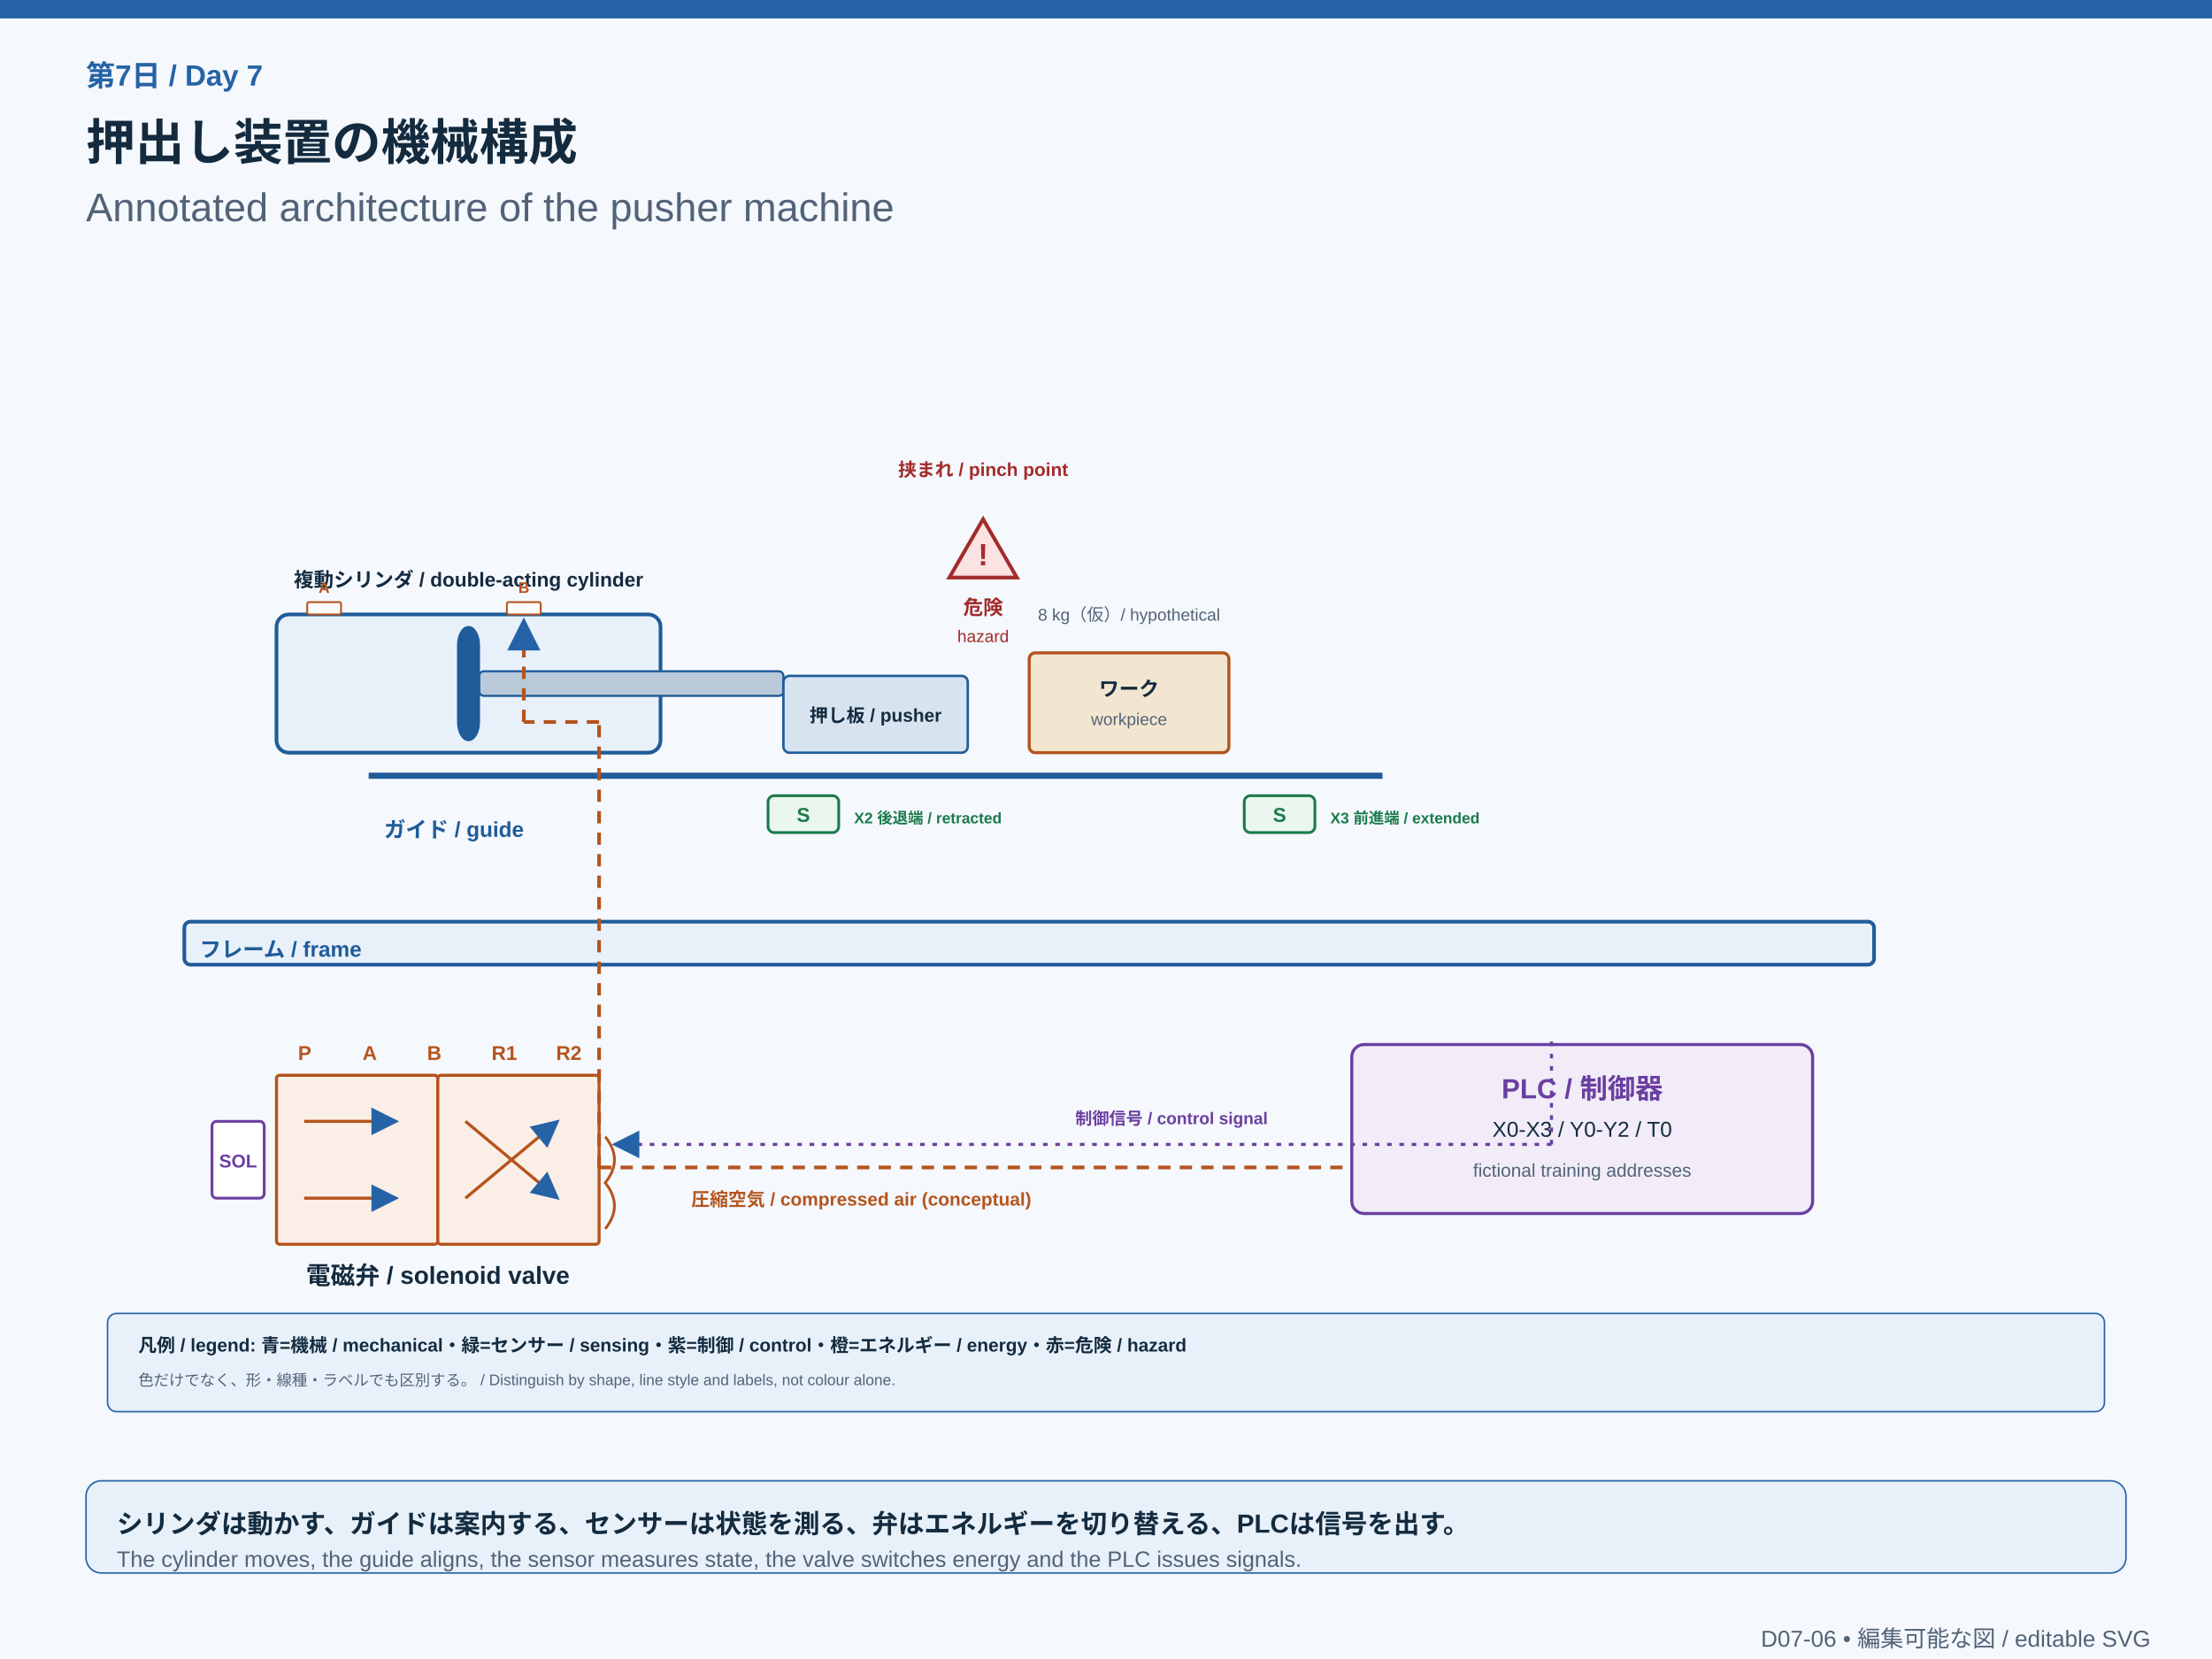
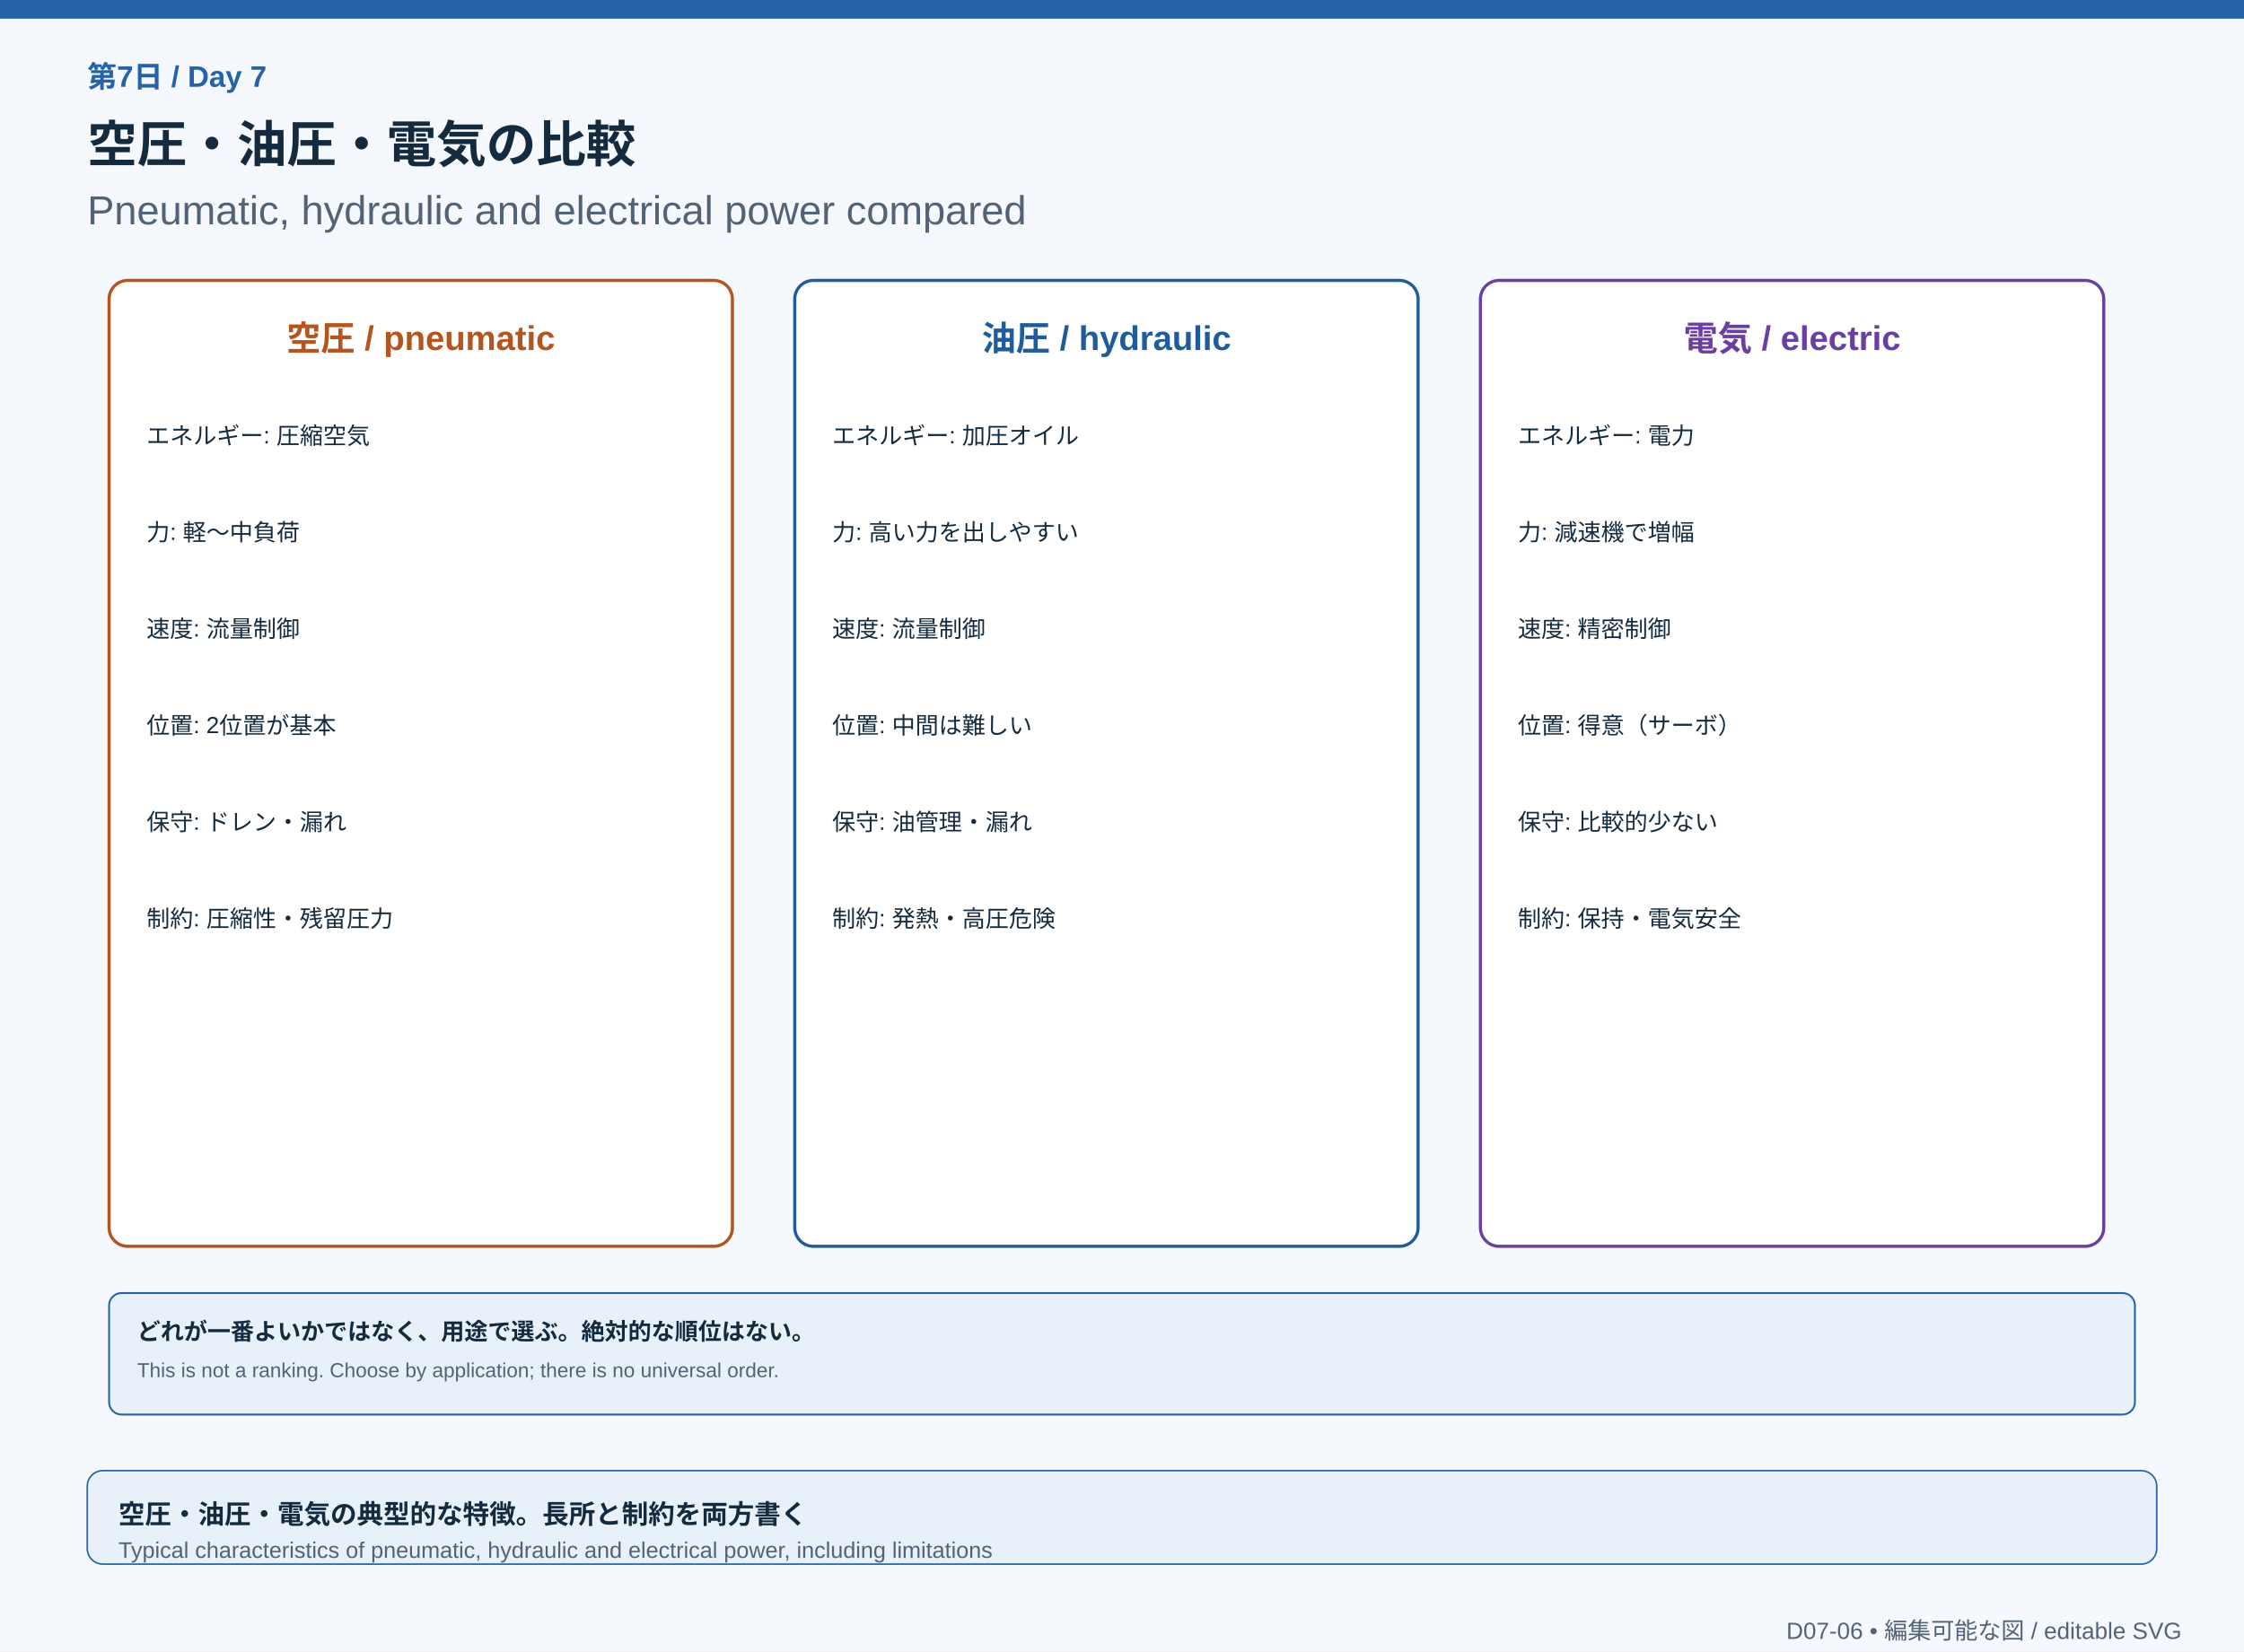
- <svg xmlns="http://www.w3.org/2000/svg" width="1440" height="1080" viewBox="0 0 1440 1080" role="img" aria-labelledby="title desc">
+ <svg xmlns="http://www.w3.org/2000/svg" width="1440" height="1060" viewBox="0 0 1440 1060" role="img" aria-labelledby="title desc">
  <defs>
    <marker id="arrow" viewBox="0 0 10 10" refX="9" refY="5" markerWidth="9" markerHeight="9" orient="auto">
      <path d="M0 0 10 5 0 10Z" fill="#2563A6" />
    </marker>
    <marker id="arrow-red" viewBox="0 0 10 10" refX="9" refY="5" markerWidth="9" markerHeight="9" orient="auto">
      <path d="M0 0 10 5 0 10Z" fill="#A32B2B" />
    </marker>
    <marker id="arrow-green" viewBox="0 0 10 10" refX="9" refY="5" markerWidth="9" markerHeight="9" orient="auto">
      <path d="M0 0 10 5 0 10Z" fill="#1B7A4B" />
    </marker>
  </defs>
-   <rect x="0" y="0" width="1440" height="1080" fill="#F5F8FC" />
+   <rect x="0" y="0" width="1440" height="1060" fill="#F5F8FC" />
  <rect x="0" y="0" width="1440" height="12" fill="#2563A6" />
  <text x="56.0" y="56.0" font-family="Arial, 'Noto Sans JP', 'Yu Gothic', Meiryo, sans-serif" font-size="19" fill="#2563A6" font-weight="700" text-anchor="start">第7日 / Day 7</text>
-   <text x="56.0" y="104.0" font-family="Arial, 'Noto Sans JP', 'Yu Gothic', Meiryo, sans-serif" font-size="32" fill="#142B3F" font-weight="700" text-anchor="start">押出し装置の機械構成</text>
-   <text x="56.0" y="144.0" font-family="Arial, 'Noto Sans JP', 'Yu Gothic', Meiryo, sans-serif" font-size="26" fill="#526378" font-weight="400" text-anchor="start">Annotated architecture of the pusher machine</text>
-   <rect x="120.0" y="600.0" width="1100.0" height="28.0" rx="4" fill="#E8F1FA" stroke="#1F5C99" stroke-width="2.4" />
-   <text x="130.0" y="623.0" font-family="Arial, 'Noto Sans JP', 'Yu Gothic', Meiryo, sans-serif" font-size="14" fill="#1F5C99" font-weight="600" text-anchor="start">フレーム / frame</text>
-   <path d="M240.0 505.0 L900.0 505.0" fill="none" stroke="#1F5C99" stroke-width="4" />
-   <text x="250.0" y="545.0" font-family="Arial, 'Noto Sans JP', 'Yu Gothic', Meiryo, sans-serif" font-size="14" fill="#1F5C99" font-weight="600" text-anchor="start">ガイド / guide</text>
-   <rect x="180.0" y="400.0" width="250.0" height="90.0" rx="8" fill="#E8F1FA" stroke="#1F5C99" stroke-width="2.4" />
-   <rect x="298.0" y="408.0" width="14.0" height="74.0" rx="12" fill="#1F5C99" stroke="#1F5C99" stroke-width="1" />
-   <rect x="312.0" y="437.0" width="198.0" height="16.0" rx="3" fill="#B9C9D9" stroke="#1F5C99" stroke-width="1.4" />
-   <text x="305.0" y="382.0" font-family="Arial, 'Noto Sans JP', 'Yu Gothic', Meiryo, sans-serif" font-size="13" fill="#142B3F" font-weight="700" text-anchor="middle">複動シリンダ / double-acting cylinder</text>
-   <rect x="200.0" y="392.0" width="22.0" height="8.0" rx="1" fill="#FFFFFF" stroke="#B4541E" stroke-width="1.2" />
-   <rect x="330.0" y="392.0" width="22.0" height="8.0" rx="1" fill="#FFFFFF" stroke="#B4541E" stroke-width="1.2" />
-   <text x="211.0" y="386.0" font-family="Arial, 'Noto Sans JP', 'Yu Gothic', Meiryo, sans-serif" font-size="10" fill="#B4541E" font-weight="700" text-anchor="middle">A</text>
-   <text x="341.0" y="386.0" font-family="Arial, 'Noto Sans JP', 'Yu Gothic', Meiryo, sans-serif" font-size="10" fill="#B4541E" font-weight="700" text-anchor="middle">B</text>
-   <rect x="510.0" y="440.0" width="120.0" height="50.0" rx="4" fill="#D7E4F0" stroke="#1F5C99" stroke-width="1.6" />
-   <text x="570.0" y="470.0" font-family="Arial, 'Noto Sans JP', 'Yu Gothic', Meiryo, sans-serif" font-size="12" fill="#142B3F" font-weight="700" text-anchor="middle">押し板 / pusher</text>
-   <rect x="670.0" y="425.0" width="130.0" height="65.0" rx="4" fill="#F2E6D0" stroke="#B4541E" stroke-width="2" />
-   <text x="735.0" y="453.0" font-family="Arial, 'Noto Sans JP', 'Yu Gothic', Meiryo, sans-serif" font-size="13" fill="#142B3F" font-weight="700" text-anchor="middle">ワーク</text>
-   <text x="735.0" y="472.0" font-family="Arial, 'Noto Sans JP', 'Yu Gothic', Meiryo, sans-serif" font-size="11" fill="#526378" font-weight="400" text-anchor="middle">workpiece</text>
-   <text x="735.0" y="404.0" font-family="Arial, 'Noto Sans JP', 'Yu Gothic', Meiryo, sans-serif" font-size="11" fill="#526378" font-weight="400" text-anchor="middle">8 kg（仮）/ hypothetical</text>
-   <rect x="500.0" y="518.0" width="46.0" height="24.0" rx="4" fill="#EAF6EE" stroke="#1B7A4B" stroke-width="1.8" />
-   <text x="523.0" y="535.0" font-family="Arial, 'Noto Sans JP', 'Yu Gothic', Meiryo, sans-serif" font-size="13" fill="#1B7A4B" font-weight="700" text-anchor="middle">S</text>
-   <text x="556.0" y="536.0" font-family="Arial, 'Noto Sans JP', 'Yu Gothic', Meiryo, sans-serif" font-size="10" fill="#1B7A4B" font-weight="600" text-anchor="start">X2 後退端 / retracted</text>
-   <rect x="810.0" y="518.0" width="46.0" height="24.0" rx="4" fill="#EAF6EE" stroke="#1B7A4B" stroke-width="1.8" />
-   <text x="833.0" y="535.0" font-family="Arial, 'Noto Sans JP', 'Yu Gothic', Meiryo, sans-serif" font-size="13" fill="#1B7A4B" font-weight="700" text-anchor="middle">S</text>
-   <text x="866.0" y="536.0" font-family="Arial, 'Noto Sans JP', 'Yu Gothic', Meiryo, sans-serif" font-size="10" fill="#1B7A4B" font-weight="600" text-anchor="start">X3 前進端 / extended</text>
-   <path d="M640 338 L662 376 L618 376 Z" fill="#FBE3E3" stroke="#A32B2B" stroke-width="2.4" />
-   <text x="640.0" y="368.0" font-family="Arial, 'Noto Sans JP', 'Yu Gothic', Meiryo, sans-serif" font-size="20" fill="#A32B2B" font-weight="700" text-anchor="middle">!</text>
-   <text x="640.0" y="400.0" font-family="Arial, 'Noto Sans JP', 'Yu Gothic', Meiryo, sans-serif" font-size="13" fill="#A32B2B" font-weight="700" text-anchor="middle">危険</text>
-   <text x="640.0" y="418.0" font-family="Arial, 'Noto Sans JP', 'Yu Gothic', Meiryo, sans-serif" font-size="11" fill="#A32B2B" font-weight="400" text-anchor="middle">hazard</text>
-   <text x="640.0" y="310.0" font-family="Arial, 'Noto Sans JP', 'Yu Gothic', Meiryo, sans-serif" font-size="12" fill="#A32B2B" font-weight="700" text-anchor="middle">挟まれ / pinch point</text>
-   <rect x="180.0" y="700.0" width="105.0" height="110.0" rx="2" fill="#FBEEE6" stroke="#B4541E" stroke-width="2" />
-   <rect x="285.0" y="700.0" width="105.0" height="110.0" rx="2" fill="#FBEEE6" stroke="#B4541E" stroke-width="2" />
-   <path d="M198.0 730.0 L258.0 730.0" fill="none" stroke="#B4541E" stroke-width="2" marker-end="url(#arrow)" />
-   <path d="M198.0 780.0 L258.0 780.0" fill="none" stroke="#B4541E" stroke-width="2" marker-end="url(#arrow)" />
-   <path d="M303.0 730.0 L363.0 780.0" fill="none" stroke="#B4541E" stroke-width="2" marker-end="url(#arrow)" />
-   <path d="M303.0 780.0 L363.0 730.0" fill="none" stroke="#B4541E" stroke-width="2" marker-end="url(#arrow)" />
-   <rect x="138.0" y="730.0" width="34.0" height="50.0" rx="3" fill="#FFFFFF" stroke="#6B3FA0" stroke-width="1.8" />
-   <text x="155.0" y="760.0" font-family="Arial, 'Noto Sans JP', 'Yu Gothic', Meiryo, sans-serif" font-size="12" fill="#6B3FA0" font-weight="700" text-anchor="middle">SOL</text>
-   <path d="M394 740 q12 15 0 30 q12 15 0 30" fill="none" stroke="#B4541E" stroke-width="1.8" />
-   <text x="285.0" y="836.0" font-family="Arial, 'Noto Sans JP', 'Yu Gothic', Meiryo, sans-serif" font-size="16" fill="#142B3F" font-weight="700" text-anchor="middle">電磁弁 / solenoid valve</text>
-   <text x="285.0" y="856.0" font-family="Arial, 'Noto Sans JP', 'Yu Gothic', Meiryo, sans-serif" font-size="13" fill="#526378" font-weight="400" text-anchor="middle" />
-   <text x="194.0" y="690.0" font-family="Arial, 'Noto Sans JP', 'Yu Gothic', Meiryo, sans-serif" font-size="13" fill="#B4541E" font-weight="700" text-anchor="start">P</text>
-   <text x="236.0" y="690.0" font-family="Arial, 'Noto Sans JP', 'Yu Gothic', Meiryo, sans-serif" font-size="13" fill="#B4541E" font-weight="700" text-anchor="start">A</text>
-   <text x="278.0" y="690.0" font-family="Arial, 'Noto Sans JP', 'Yu Gothic', Meiryo, sans-serif" font-size="13" fill="#B4541E" font-weight="700" text-anchor="start">B</text>
-   <text x="320.0" y="690.0" font-family="Arial, 'Noto Sans JP', 'Yu Gothic', Meiryo, sans-serif" font-size="13" fill="#B4541E" font-weight="700" text-anchor="start">R1</text>
-   <text x="362.0" y="690.0" font-family="Arial, 'Noto Sans JP', 'Yu Gothic', Meiryo, sans-serif" font-size="13" fill="#B4541E" font-weight="700" text-anchor="start">R2</text>
-   <rect x="880.0" y="680.0" width="300.0" height="110.0" rx="8" fill="#F1ECF8" stroke="#6B3FA0" stroke-width="2" />
-   <text x="1030.0" y="715.0" font-family="Arial, 'Noto Sans JP', 'Yu Gothic', Meiryo, sans-serif" font-size="18" fill="#6B3FA0" font-weight="700" text-anchor="middle">PLC / 制御器</text>
-   <text x="1030.0" y="740.0" font-family="Arial, 'Noto Sans JP', 'Yu Gothic', Meiryo, sans-serif" font-size="14" fill="#142B3F" font-weight="400" text-anchor="middle">X0-X3 / Y0-Y2 / T0</text>
-   <text x="1030.0" y="766.0" font-family="Arial, 'Noto Sans JP', 'Yu Gothic', Meiryo, sans-serif" font-size="12" fill="#526378" font-weight="400" text-anchor="middle">fictional training addresses</text>
-   <path d="M390.0 760.0 L390.0 470.0" fill="none" stroke="#B4541E" stroke-width="2.4" stroke-dasharray="8 6" />
-   <path d="M390.0 470.0 L341.0 470.0" fill="none" stroke="#B4541E" stroke-width="2.4" stroke-dasharray="8 6" />
-   <path d="M341.0 470.0 L341.0 404.0" fill="none" stroke="#B4541E" stroke-width="2.4" stroke-dasharray="8 6" marker-end="url(#arrow)" />
-   <path d="M390.0 760.0 L880.0 760.0" fill="none" stroke="#B4541E" stroke-width="2.4" stroke-dasharray="8 6" />
-   <text x="450.0" y="785.0" font-family="Arial, 'Noto Sans JP', 'Yu Gothic', Meiryo, sans-serif" font-size="12" fill="#B4541E" font-weight="600" text-anchor="start">圧縮空気 / compressed air (conceptual)</text>
-   <path d="M1010.0 678.0 L1010.0 745.0" fill="none" stroke="#6B3FA0" stroke-width="2" stroke-dasharray="3 5" />
-   <path d="M1010.0 745.0 L400.0 745.0" fill="none" stroke="#6B3FA0" stroke-width="2" stroke-dasharray="3 5" marker-end="url(#arrow)" />
-   <text x="700.0" y="732.0" font-family="Arial, 'Noto Sans JP', 'Yu Gothic', Meiryo, sans-serif" font-size="11" fill="#6B3FA0" font-weight="600" text-anchor="start">制御信号 / control signal</text>
-   <rect x="70.0" y="855.0" width="1300.0" height="64.0" rx="6" fill="#E8F1FA" stroke="#2563A6" stroke-width="1" />
-   <text x="90.0" y="880.0" font-family="Arial, 'Noto Sans JP', 'Yu Gothic', Meiryo, sans-serif" font-size="12" fill="#142B3F" font-weight="600" text-anchor="start">凡例 / legend: 青=機械 / mechanical・緑=センサー / sensing・紫=制御 / control・橙=エネルギー / energy・赤=危険 / hazard</text>
-   <text x="90.0" y="902.0" font-family="Arial, 'Noto Sans JP', 'Yu Gothic', Meiryo, sans-serif" font-size="10" fill="#526378" font-weight="400" text-anchor="start">色だけでなく、形・線種・ラベルでも区別する。 / Distinguish by shape, line style and labels, not colour alone.</text>
-   <rect x="56.0" y="964.0" width="1328.0" height="60.0" rx="10" fill="#E8F1FA" stroke="#2563A6" stroke-width="1" />
-   <text x="76.0" y="998.0" font-family="Arial, 'Noto Sans JP', 'Yu Gothic', Meiryo, sans-serif" font-size="17.0" fill="#142B3F" font-weight="700" text-anchor="start">シリンダは動かす、ガイドは案内する、センサーは状態を測る、弁はエネルギーを切り替える、PLCは信号を出す。</text>
-   <text x="76.0" y="1020.0" font-family="Arial, 'Noto Sans JP', 'Yu Gothic', Meiryo, sans-serif" font-size="14.5" fill="#526378" font-weight="400" text-anchor="start">The cylinder moves, the guide aligns, the sensor measures state, the valve switches energy and the PLC issues signals.</text>
-   <text x="1400" y="1072" font-family="Arial, 'Noto Sans JP', 'Yu Gothic', Meiryo, sans-serif" font-size="15" fill="#526378" text-anchor="end">D07-06 • 編集可能な図 / editable SVG</text>
+   <text x="56.0" y="104.0" font-family="Arial, 'Noto Sans JP', 'Yu Gothic', Meiryo, sans-serif" font-size="32" fill="#142B3F" font-weight="700" text-anchor="start">空圧・油圧・電気の比較</text>
+   <text x="56.0" y="144.0" font-family="Arial, 'Noto Sans JP', 'Yu Gothic', Meiryo, sans-serif" font-size="26" fill="#526378" font-weight="400" text-anchor="start">Pneumatic, hydraulic and electrical power compared</text>
+   <rect x="70.0" y="180.0" width="400.0" height="620.0" rx="12" fill="#FFFFFF" stroke="#B4541E" stroke-width="2" />
+   <text x="270.0" y="225.0" font-family="Arial, 'Noto Sans JP', 'Yu Gothic', Meiryo, sans-serif" font-size="22" fill="#B4541E" font-weight="700" text-anchor="middle">空圧 / pneumatic</text>
+   <text x="94.0" y="285.0" font-family="Arial, 'Noto Sans JP', 'Yu Gothic', Meiryo, sans-serif" font-size="15" fill="#142B3F" font-weight="400" text-anchor="start">エネルギー: 圧縮空気</text>
+   <text x="94.0" y="347.0" font-family="Arial, 'Noto Sans JP', 'Yu Gothic', Meiryo, sans-serif" font-size="15" fill="#142B3F" font-weight="400" text-anchor="start">力: 軽〜中負荷</text>
+   <text x="94.0" y="409.0" font-family="Arial, 'Noto Sans JP', 'Yu Gothic', Meiryo, sans-serif" font-size="15" fill="#142B3F" font-weight="400" text-anchor="start">速度: 流量制御</text>
+   <text x="94.0" y="471.0" font-family="Arial, 'Noto Sans JP', 'Yu Gothic', Meiryo, sans-serif" font-size="15" fill="#142B3F" font-weight="400" text-anchor="start">位置: 2位置が基本</text>
+   <text x="94.0" y="533.0" font-family="Arial, 'Noto Sans JP', 'Yu Gothic', Meiryo, sans-serif" font-size="15" fill="#142B3F" font-weight="400" text-anchor="start">保守: ドレン・漏れ</text>
+   <text x="94.0" y="595.0" font-family="Arial, 'Noto Sans JP', 'Yu Gothic', Meiryo, sans-serif" font-size="15" fill="#142B3F" font-weight="400" text-anchor="start">制約: 圧縮性・残留圧力</text>
+   <rect x="510.0" y="180.0" width="400.0" height="620.0" rx="12" fill="#FFFFFF" stroke="#1F5C99" stroke-width="2" />
+   <text x="710.0" y="225.0" font-family="Arial, 'Noto Sans JP', 'Yu Gothic', Meiryo, sans-serif" font-size="22" fill="#1F5C99" font-weight="700" text-anchor="middle">油圧 / hydraulic</text>
+   <text x="534.0" y="285.0" font-family="Arial, 'Noto Sans JP', 'Yu Gothic', Meiryo, sans-serif" font-size="15" fill="#142B3F" font-weight="400" text-anchor="start">エネルギー: 加圧オイル</text>
+   <text x="534.0" y="347.0" font-family="Arial, 'Noto Sans JP', 'Yu Gothic', Meiryo, sans-serif" font-size="15" fill="#142B3F" font-weight="400" text-anchor="start">力: 高い力を出しやすい</text>
+   <text x="534.0" y="409.0" font-family="Arial, 'Noto Sans JP', 'Yu Gothic', Meiryo, sans-serif" font-size="15" fill="#142B3F" font-weight="400" text-anchor="start">速度: 流量制御</text>
+   <text x="534.0" y="471.0" font-family="Arial, 'Noto Sans JP', 'Yu Gothic', Meiryo, sans-serif" font-size="15" fill="#142B3F" font-weight="400" text-anchor="start">位置: 中間は難しい</text>
+   <text x="534.0" y="533.0" font-family="Arial, 'Noto Sans JP', 'Yu Gothic', Meiryo, sans-serif" font-size="15" fill="#142B3F" font-weight="400" text-anchor="start">保守: 油管理・漏れ</text>
+   <text x="534.0" y="595.0" font-family="Arial, 'Noto Sans JP', 'Yu Gothic', Meiryo, sans-serif" font-size="15" fill="#142B3F" font-weight="400" text-anchor="start">制約: 発熱・高圧危険</text>
+   <rect x="950.0" y="180.0" width="400.0" height="620.0" rx="12" fill="#FFFFFF" stroke="#6B3FA0" stroke-width="2" />
+   <text x="1150.0" y="225.0" font-family="Arial, 'Noto Sans JP', 'Yu Gothic', Meiryo, sans-serif" font-size="22" fill="#6B3FA0" font-weight="700" text-anchor="middle">電気 / electric</text>
+   <text x="974.0" y="285.0" font-family="Arial, 'Noto Sans JP', 'Yu Gothic', Meiryo, sans-serif" font-size="15" fill="#142B3F" font-weight="400" text-anchor="start">エネルギー: 電力</text>
+   <text x="974.0" y="347.0" font-family="Arial, 'Noto Sans JP', 'Yu Gothic', Meiryo, sans-serif" font-size="15" fill="#142B3F" font-weight="400" text-anchor="start">力: 減速機で増幅</text>
+   <text x="974.0" y="409.0" font-family="Arial, 'Noto Sans JP', 'Yu Gothic', Meiryo, sans-serif" font-size="15" fill="#142B3F" font-weight="400" text-anchor="start">速度: 精密制御</text>
+   <text x="974.0" y="471.0" font-family="Arial, 'Noto Sans JP', 'Yu Gothic', Meiryo, sans-serif" font-size="15" fill="#142B3F" font-weight="400" text-anchor="start">位置: 得意（サーボ）</text>
+   <text x="974.0" y="533.0" font-family="Arial, 'Noto Sans JP', 'Yu Gothic', Meiryo, sans-serif" font-size="15" fill="#142B3F" font-weight="400" text-anchor="start">保守: 比較的少ない</text>
+   <text x="974.0" y="595.0" font-family="Arial, 'Noto Sans JP', 'Yu Gothic', Meiryo, sans-serif" font-size="15" fill="#142B3F" font-weight="400" text-anchor="start">制約: 保持・電気安全</text>
+   <rect x="70.0" y="830.0" width="1300.0" height="78.0" rx="8" fill="#E8F1FA" stroke="#2563A6" stroke-width="1.2" />
+   <text x="88.0" y="860.0" font-family="Arial, 'Noto Sans JP', 'Yu Gothic', Meiryo, sans-serif" font-size="15" fill="#142B3F" font-weight="700" text-anchor="start">どれが一番よいかではなく、用途で選ぶ。絶対的な順位はない。</text>
+   <text x="88.0" y="884.0" font-family="Arial, 'Noto Sans JP', 'Yu Gothic', Meiryo, sans-serif" font-size="13" fill="#526378" font-weight="400" text-anchor="start">This is not a ranking. Choose by application; there is no universal order.</text>
+   <rect x="56.0" y="944.0" width="1328.0" height="60.0" rx="10" fill="#E8F1FA" stroke="#2563A6" stroke-width="1" />
+   <text x="76.0" y="978.0" font-family="Arial, 'Noto Sans JP', 'Yu Gothic', Meiryo, sans-serif" font-size="17.0" fill="#142B3F" font-weight="700" text-anchor="start">空圧・油圧・電気の典型的な特徴。長所と制約を両方書く</text>
+   <text x="76.0" y="1000.0" font-family="Arial, 'Noto Sans JP', 'Yu Gothic', Meiryo, sans-serif" font-size="14.5" fill="#526378" font-weight="400" text-anchor="start">Typical characteristics of pneumatic, hydraulic and electrical power, including limitations</text>
+   <text x="1400" y="1052" font-family="Arial, 'Noto Sans JP', 'Yu Gothic', Meiryo, sans-serif" font-size="15" fill="#526378" text-anchor="end">D07-06 • 編集可能な図 / editable SVG</text>
</svg>
